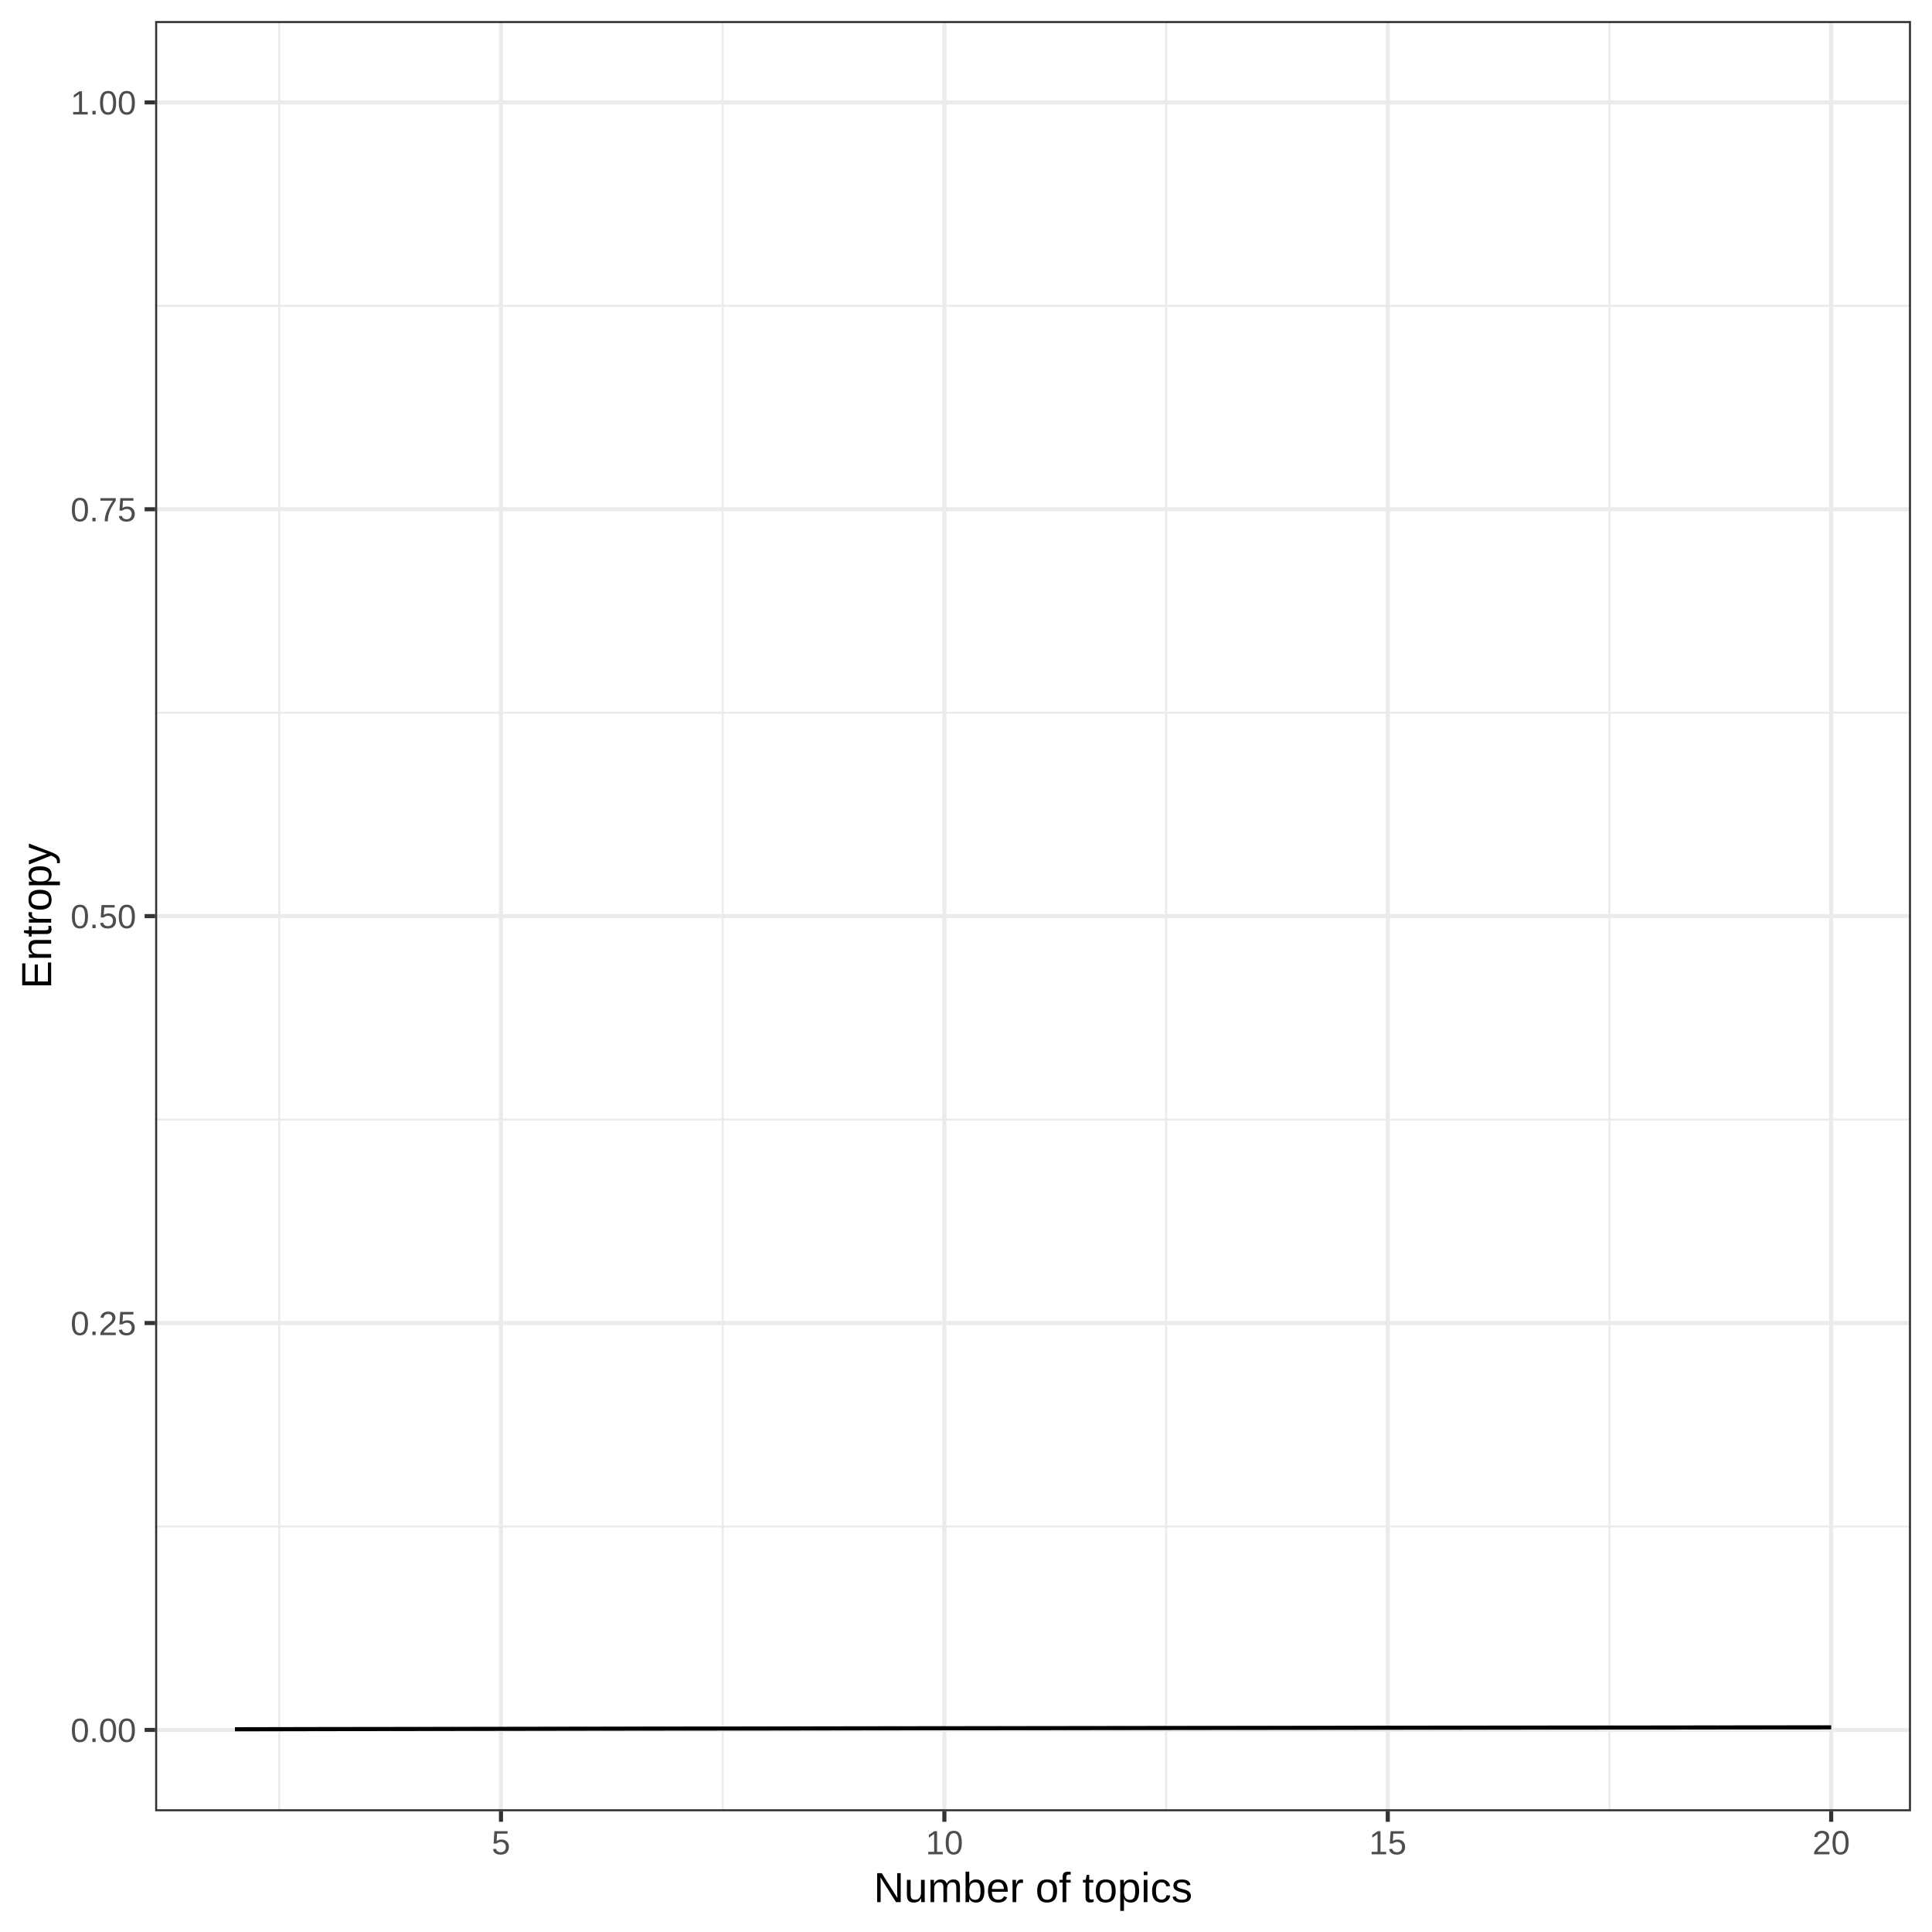
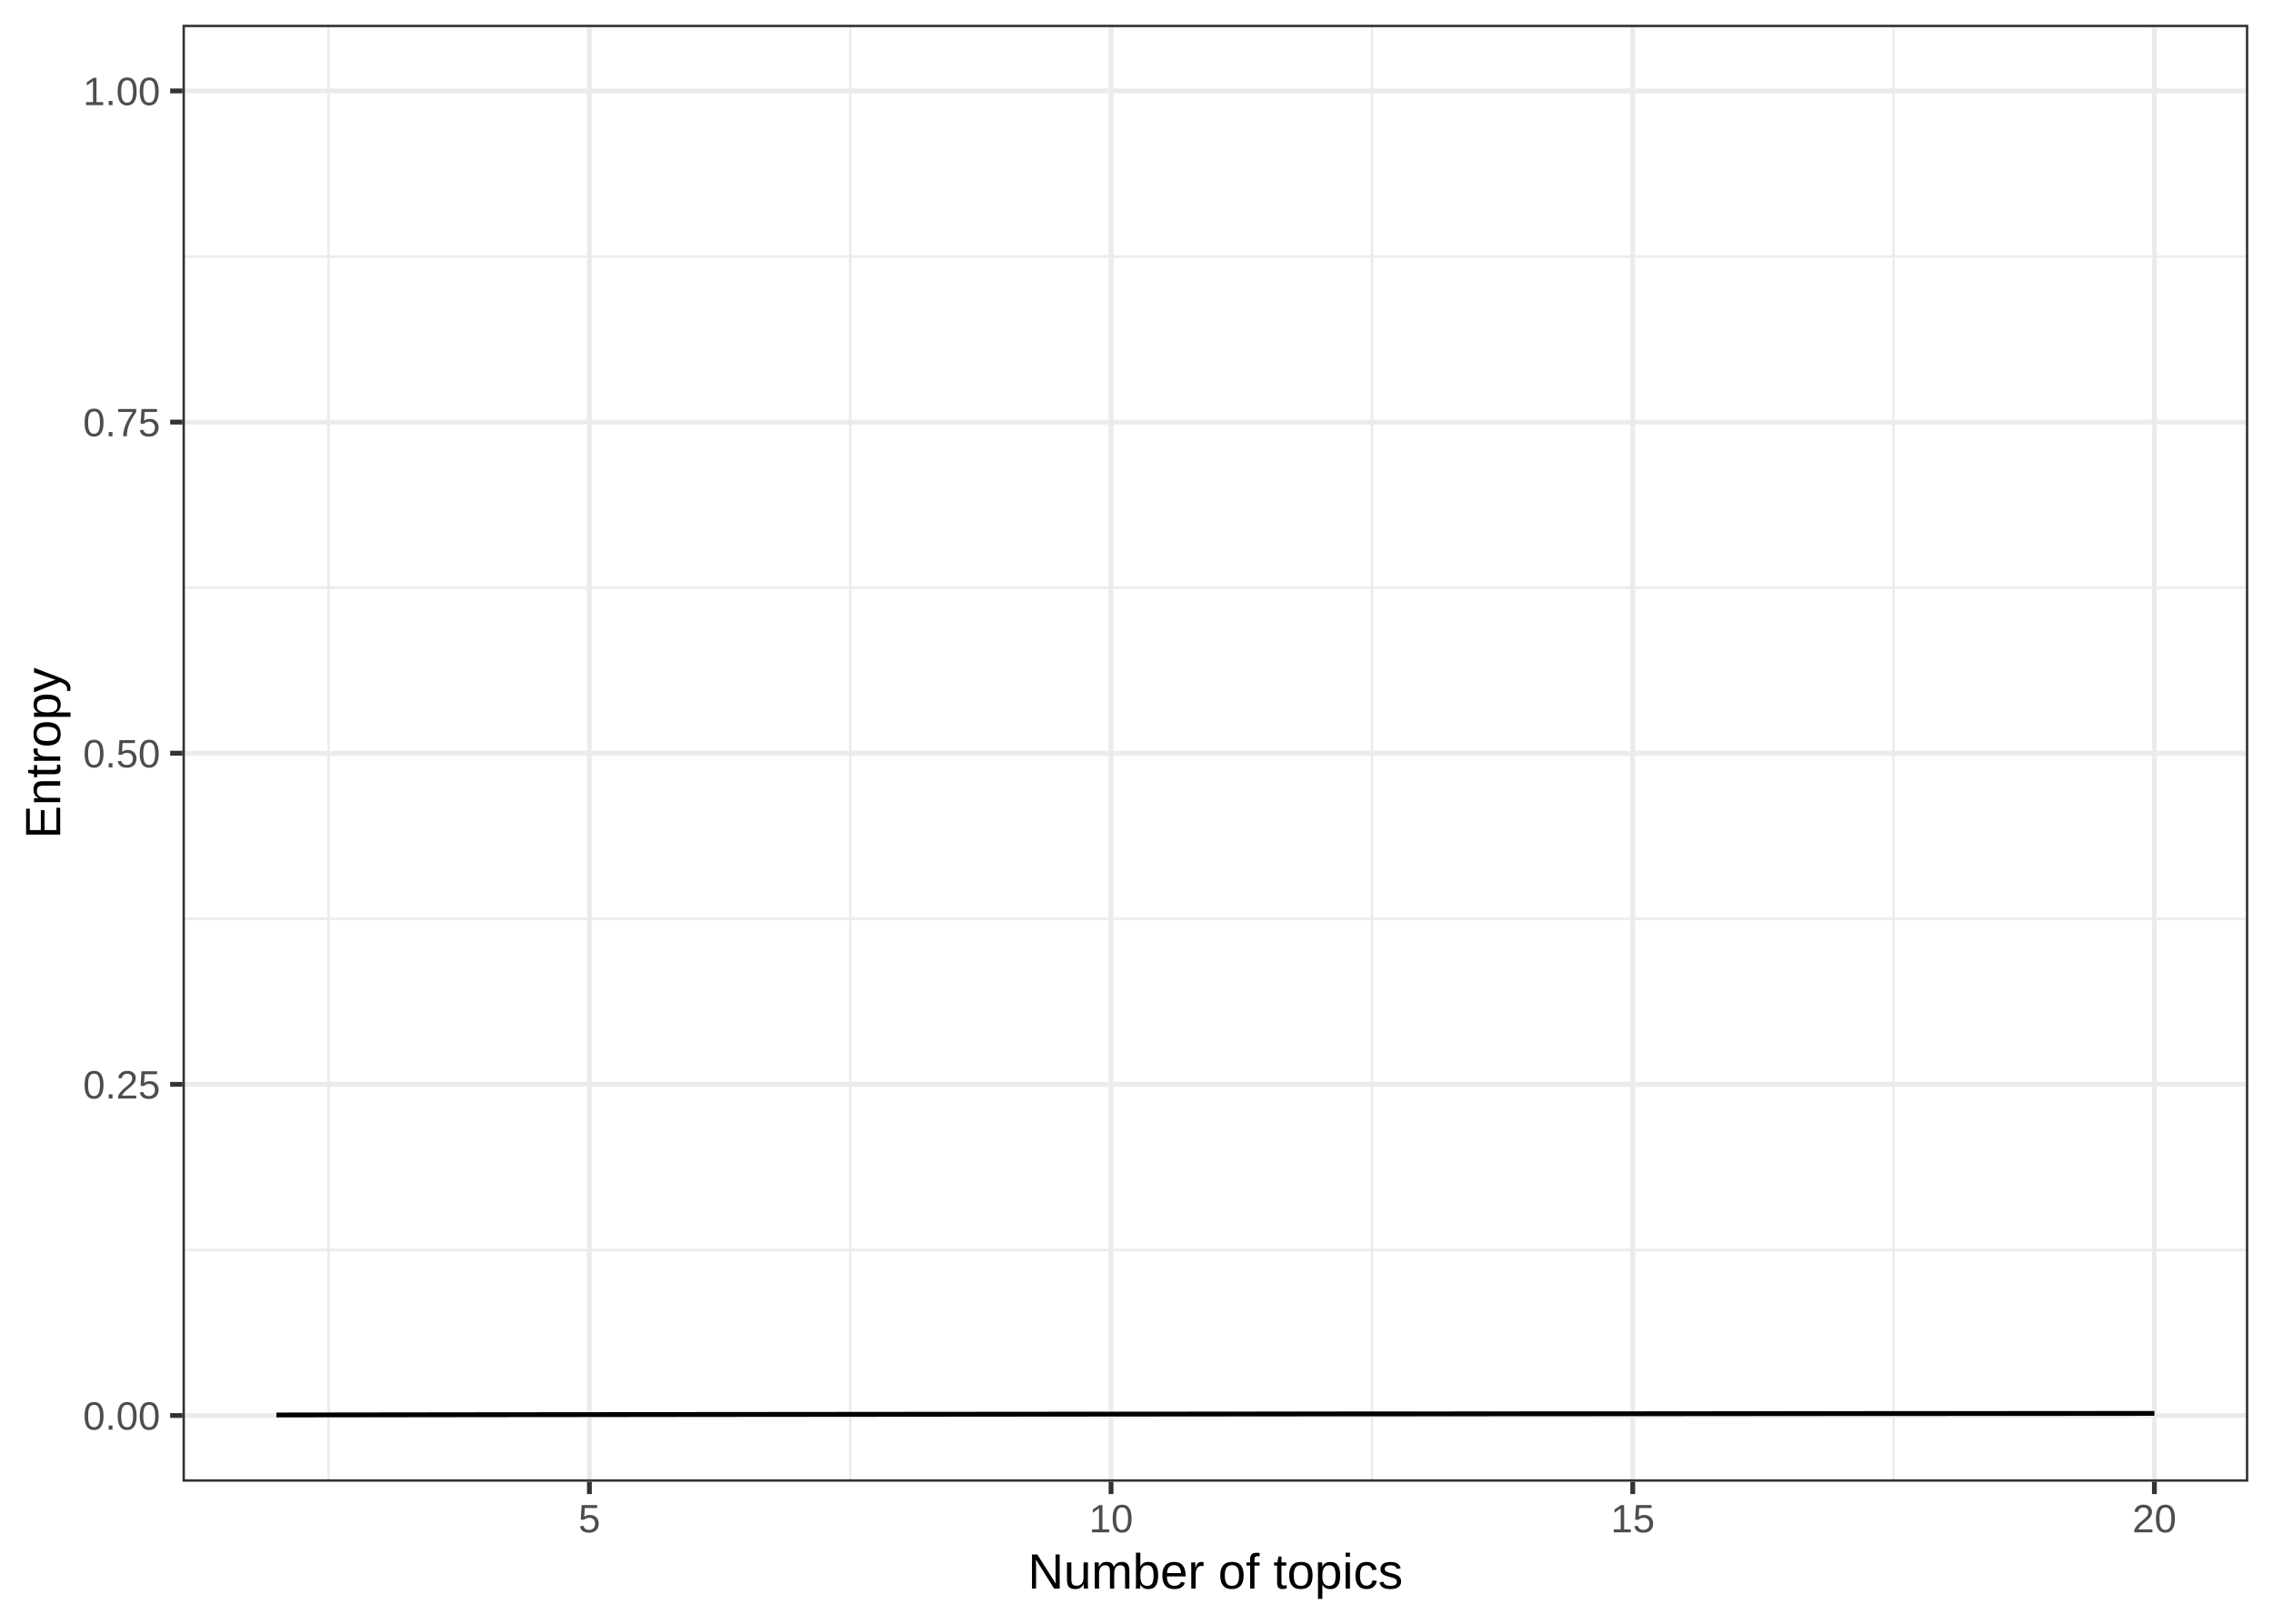
- <svg xmlns="http://www.w3.org/2000/svg" viewBox="0 0 504.00 504.00">
+ <svg xmlns="http://www.w3.org/2000/svg" viewBox="0 0 504.00 360.00">
  <defs>
    <style type="text/css">
    line, polyline, polygon, path, rect, circle {
      fill: none;
      stroke: #000000;
      stroke-linecap: round;
      stroke-linejoin: round;
      stroke-miterlimit: 10.00;
    }
  </style>
  </defs>
  <rect width="100%" height="100%" style="stroke: none; fill: #FFFFFF;" />
-   <rect x="0.00" y="0.00" width="504.00" height="504.00" style="stroke-width: 1.07; stroke: #FFFFFF; fill: #FFFFFF;" />
+   <rect x="0.00" y="0.00" width="504.00" height="360.00" style="stroke-width: 1.07; stroke: #FFFFFF; fill: #FFFFFF;" />
  <defs>
-     <clipPath id="cpNDAuNDd8NDk4LjUyfDQ3Mi41MXw1LjQ4">
-       <rect x="40.47" y="5.48" width="458.05" height="467.03" />
+     <clipPath id="cpNDAuNDd8NDk4LjUyfDMyOC41MXw1LjQ4">
+       <rect x="40.47" y="5.48" width="458.05" height="323.03" />
    </clipPath>
  </defs>
-   <rect x="40.47" y="5.48" width="458.05" height="467.03" style="stroke-width: 1.07; stroke: none; fill: #FFFFFF;" clip-path="url(#cpNDAuNDd8NDk4LjUyfDQ3Mi41MXw1LjQ4)" />
-   <polyline points="40.47,398.21 498.52,398.21 " style="stroke-width: 0.53; stroke: #EBEBEB; stroke-linecap: butt;" clip-path="url(#cpNDAuNDd8NDk4LjUyfDQ3Mi41MXw1LjQ4)" />
-   <polyline points="40.47,292.07 498.52,292.07 " style="stroke-width: 0.53; stroke: #EBEBEB; stroke-linecap: butt;" clip-path="url(#cpNDAuNDd8NDk4LjUyfDQ3Mi41MXw1LjQ4)" />
-   <polyline points="40.47,185.92 498.52,185.92 " style="stroke-width: 0.53; stroke: #EBEBEB; stroke-linecap: butt;" clip-path="url(#cpNDAuNDd8NDk4LjUyfDQ3Mi41MXw1LjQ4)" />
-   <polyline points="40.47,79.78 498.52,79.78 " style="stroke-width: 0.53; stroke: #EBEBEB; stroke-linecap: butt;" clip-path="url(#cpNDAuNDd8NDk4LjUyfDQ3Mi41MXw1LjQ4)" />
-   <polyline points="72.85,472.51 72.85,5.48 " style="stroke-width: 0.53; stroke: #EBEBEB; stroke-linecap: butt;" clip-path="url(#cpNDAuNDd8NDk4LjUyfDQ3Mi41MXw1LjQ4)" />
-   <polyline points="188.52,472.51 188.52,5.48 " style="stroke-width: 0.53; stroke: #EBEBEB; stroke-linecap: butt;" clip-path="url(#cpNDAuNDd8NDk4LjUyfDQ3Mi41MXw1LjQ4)" />
-   <polyline points="304.19,472.51 304.19,5.48 " style="stroke-width: 0.53; stroke: #EBEBEB; stroke-linecap: butt;" clip-path="url(#cpNDAuNDd8NDk4LjUyfDQ3Mi41MXw1LjQ4)" />
-   <polyline points="419.86,472.51 419.86,5.48 " style="stroke-width: 0.53; stroke: #EBEBEB; stroke-linecap: butt;" clip-path="url(#cpNDAuNDd8NDk4LjUyfDQ3Mi41MXw1LjQ4)" />
-   <polyline points="40.47,451.28 498.52,451.28 " style="stroke-width: 1.07; stroke: #EBEBEB; stroke-linecap: butt;" clip-path="url(#cpNDAuNDd8NDk4LjUyfDQ3Mi41MXw1LjQ4)" />
-   <polyline points="40.47,345.14 498.52,345.14 " style="stroke-width: 1.07; stroke: #EBEBEB; stroke-linecap: butt;" clip-path="url(#cpNDAuNDd8NDk4LjUyfDQ3Mi41MXw1LjQ4)" />
-   <polyline points="40.47,238.99 498.52,238.99 " style="stroke-width: 1.07; stroke: #EBEBEB; stroke-linecap: butt;" clip-path="url(#cpNDAuNDd8NDk4LjUyfDQ3Mi41MXw1LjQ4)" />
-   <polyline points="40.47,132.85 498.52,132.85 " style="stroke-width: 1.07; stroke: #EBEBEB; stroke-linecap: butt;" clip-path="url(#cpNDAuNDd8NDk4LjUyfDQ3Mi41MXw1LjQ4)" />
-   <polyline points="40.47,26.71 498.52,26.71 " style="stroke-width: 1.07; stroke: #EBEBEB; stroke-linecap: butt;" clip-path="url(#cpNDAuNDd8NDk4LjUyfDQ3Mi41MXw1LjQ4)" />
-   <polyline points="130.69,472.51 130.69,5.48 " style="stroke-width: 1.07; stroke: #EBEBEB; stroke-linecap: butt;" clip-path="url(#cpNDAuNDd8NDk4LjUyfDQ3Mi41MXw1LjQ4)" />
-   <polyline points="246.36,472.51 246.36,5.48 " style="stroke-width: 1.07; stroke: #EBEBEB; stroke-linecap: butt;" clip-path="url(#cpNDAuNDd8NDk4LjUyfDQ3Mi41MXw1LjQ4)" />
-   <polyline points="362.03,472.51 362.03,5.48 " style="stroke-width: 1.07; stroke: #EBEBEB; stroke-linecap: butt;" clip-path="url(#cpNDAuNDd8NDk4LjUyfDQ3Mi41MXw1LjQ4)" />
-   <polyline points="477.70,472.51 477.70,5.48 " style="stroke-width: 1.07; stroke: #EBEBEB; stroke-linecap: butt;" clip-path="url(#cpNDAuNDd8NDk4LjUyfDQ3Mi41MXw1LjQ4)" />
-   <polyline points="61.29,451.11 84.42,451.06 107.56,451.03 130.69,451.00 153.82,450.96 176.96,450.93 200.09,450.91 223.23,450.87 246.36,450.84 269.49,450.82 292.63,450.79 315.76,450.76 338.90,450.74 362.03,450.71 385.16,450.69 408.30,450.67 431.43,450.66 454.57,450.63 477.70,450.61 " style="stroke-width: 1.07; stroke-linecap: butt;" clip-path="url(#cpNDAuNDd8NDk4LjUyfDQ3Mi41MXw1LjQ4)" />
-   <rect x="40.47" y="5.48" width="458.05" height="467.03" style="stroke-width: 1.07; stroke: #333333;" clip-path="url(#cpNDAuNDd8NDk4LjUyfDQ3Mi41MXw1LjQ4)" />
+   <rect x="40.47" y="5.48" width="458.05" height="323.03" style="stroke-width: 1.07; stroke: none; fill: #FFFFFF;" clip-path="url(#cpNDAuNDd8NDk4LjUyfDMyOC41MXw1LjQ4)" />
+   <polyline points="40.47,277.12 498.52,277.12 " style="stroke-width: 0.53; stroke: #EBEBEB; stroke-linecap: butt;" clip-path="url(#cpNDAuNDd8NDk4LjUyfDMyOC41MXw1LjQ4)" />
+   <polyline points="40.47,203.70 498.52,203.70 " style="stroke-width: 0.53; stroke: #EBEBEB; stroke-linecap: butt;" clip-path="url(#cpNDAuNDd8NDk4LjUyfDMyOC41MXw1LjQ4)" />
+   <polyline points="40.47,130.29 498.52,130.29 " style="stroke-width: 0.53; stroke: #EBEBEB; stroke-linecap: butt;" clip-path="url(#cpNDAuNDd8NDk4LjUyfDMyOC41MXw1LjQ4)" />
+   <polyline points="40.47,56.87 498.52,56.87 " style="stroke-width: 0.53; stroke: #EBEBEB; stroke-linecap: butt;" clip-path="url(#cpNDAuNDd8NDk4LjUyfDMyOC41MXw1LjQ4)" />
+   <polyline points="72.85,328.51 72.85,5.48 " style="stroke-width: 0.53; stroke: #EBEBEB; stroke-linecap: butt;" clip-path="url(#cpNDAuNDd8NDk4LjUyfDMyOC41MXw1LjQ4)" />
+   <polyline points="188.52,328.51 188.52,5.48 " style="stroke-width: 0.53; stroke: #EBEBEB; stroke-linecap: butt;" clip-path="url(#cpNDAuNDd8NDk4LjUyfDMyOC41MXw1LjQ4)" />
+   <polyline points="304.19,328.51 304.19,5.48 " style="stroke-width: 0.53; stroke: #EBEBEB; stroke-linecap: butt;" clip-path="url(#cpNDAuNDd8NDk4LjUyfDMyOC41MXw1LjQ4)" />
+   <polyline points="419.86,328.51 419.86,5.48 " style="stroke-width: 0.53; stroke: #EBEBEB; stroke-linecap: butt;" clip-path="url(#cpNDAuNDd8NDk4LjUyfDMyOC41MXw1LjQ4)" />
+   <polyline points="40.47,313.83 498.52,313.83 " style="stroke-width: 1.07; stroke: #EBEBEB; stroke-linecap: butt;" clip-path="url(#cpNDAuNDd8NDk4LjUyfDMyOC41MXw1LjQ4)" />
+   <polyline points="40.47,240.41 498.52,240.41 " style="stroke-width: 1.07; stroke: #EBEBEB; stroke-linecap: butt;" clip-path="url(#cpNDAuNDd8NDk4LjUyfDMyOC41MXw1LjQ4)" />
+   <polyline points="40.47,166.99 498.52,166.99 " style="stroke-width: 1.07; stroke: #EBEBEB; stroke-linecap: butt;" clip-path="url(#cpNDAuNDd8NDk4LjUyfDMyOC41MXw1LjQ4)" />
+   <polyline points="40.47,93.58 498.52,93.58 " style="stroke-width: 1.07; stroke: #EBEBEB; stroke-linecap: butt;" clip-path="url(#cpNDAuNDd8NDk4LjUyfDMyOC41MXw1LjQ4)" />
+   <polyline points="40.47,20.16 498.52,20.16 " style="stroke-width: 1.07; stroke: #EBEBEB; stroke-linecap: butt;" clip-path="url(#cpNDAuNDd8NDk4LjUyfDMyOC41MXw1LjQ4)" />
+   <polyline points="130.69,328.51 130.69,5.48 " style="stroke-width: 1.07; stroke: #EBEBEB; stroke-linecap: butt;" clip-path="url(#cpNDAuNDd8NDk4LjUyfDMyOC41MXw1LjQ4)" />
+   <polyline points="246.36,328.51 246.36,5.48 " style="stroke-width: 1.07; stroke: #EBEBEB; stroke-linecap: butt;" clip-path="url(#cpNDAuNDd8NDk4LjUyfDMyOC41MXw1LjQ4)" />
+   <polyline points="362.03,328.51 362.03,5.48 " style="stroke-width: 1.07; stroke: #EBEBEB; stroke-linecap: butt;" clip-path="url(#cpNDAuNDd8NDk4LjUyfDMyOC41MXw1LjQ4)" />
+   <polyline points="477.70,328.51 477.70,5.48 " style="stroke-width: 1.07; stroke: #EBEBEB; stroke-linecap: butt;" clip-path="url(#cpNDAuNDd8NDk4LjUyfDMyOC41MXw1LjQ4)" />
+   <polyline points="61.29,313.71 84.42,313.68 107.56,313.65 130.69,313.63 153.82,313.60 176.96,313.58 200.09,313.56 223.23,313.54 246.36,313.52 269.49,313.50 292.63,313.48 315.76,313.47 338.90,313.45 362.03,313.44 385.16,313.42 408.30,313.40 431.43,313.39 454.57,313.38 477.70,313.36 " style="stroke-width: 1.07; stroke-linecap: butt;" clip-path="url(#cpNDAuNDd8NDk4LjUyfDMyOC41MXw1LjQ4)" />
+   <rect x="40.47" y="5.48" width="458.05" height="323.03" style="stroke-width: 1.07; stroke: #333333;" clip-path="url(#cpNDAuNDd8NDk4LjUyfDMyOC41MXw1LjQ4)" />
  <defs>
-     <clipPath id="cpMC4wMHw1MDQuMDB8NTA0LjAwfDAuMDA=">
-       <rect x="0.00" y="0.00" width="504.00" height="504.00" />
+     <clipPath id="cpMC4wMHw1MDQuMDB8MzYwLjAwfDAuMDA=">
+       <rect x="0.00" y="0.00" width="504.00" height="360.00" />
    </clipPath>
  </defs>
-   <g clip-path="url(#cpMC4wMHw1MDQuMDB8NTA0LjAwfDAuMDA=)">
-     <text x="18.41" y="454.43" style="font-size: 8.80px; fill: #4D4D4D; font-family: Arial;" textLength="17.13px" lengthAdjust="spacingAndGlyphs">0.00</text>
+   <g clip-path="url(#cpMC4wMHw1MDQuMDB8MzYwLjAwfDAuMDA=)">
+     <text x="18.41" y="316.98" style="font-size: 8.80px; fill: #4D4D4D; font-family: Arial;" textLength="17.13px" lengthAdjust="spacingAndGlyphs">0.00</text>
  </g>
-   <g clip-path="url(#cpMC4wMHw1MDQuMDB8NTA0LjAwfDAuMDA=)">
-     <text x="18.41" y="348.29" style="font-size: 8.80px; fill: #4D4D4D; font-family: Arial;" textLength="17.13px" lengthAdjust="spacingAndGlyphs">0.25</text>
+   <g clip-path="url(#cpMC4wMHw1MDQuMDB8MzYwLjAwfDAuMDA=)">
+     <text x="18.41" y="243.56" style="font-size: 8.80px; fill: #4D4D4D; font-family: Arial;" textLength="17.13px" lengthAdjust="spacingAndGlyphs">0.25</text>
  </g>
-   <g clip-path="url(#cpMC4wMHw1MDQuMDB8NTA0LjAwfDAuMDA=)">
-     <text x="18.41" y="242.14" style="font-size: 8.80px; fill: #4D4D4D; font-family: Arial;" textLength="17.13px" lengthAdjust="spacingAndGlyphs">0.50</text>
+   <g clip-path="url(#cpMC4wMHw1MDQuMDB8MzYwLjAwfDAuMDA=)">
+     <text x="18.41" y="170.14" style="font-size: 8.80px; fill: #4D4D4D; font-family: Arial;" textLength="17.13px" lengthAdjust="spacingAndGlyphs">0.50</text>
  </g>
-   <g clip-path="url(#cpMC4wMHw1MDQuMDB8NTA0LjAwfDAuMDA=)">
-     <text x="18.41" y="136.00" style="font-size: 8.80px; fill: #4D4D4D; font-family: Arial;" textLength="17.13px" lengthAdjust="spacingAndGlyphs">0.75</text>
+   <g clip-path="url(#cpMC4wMHw1MDQuMDB8MzYwLjAwfDAuMDA=)">
+     <text x="18.41" y="96.73" style="font-size: 8.80px; fill: #4D4D4D; font-family: Arial;" textLength="17.13px" lengthAdjust="spacingAndGlyphs">0.75</text>
  </g>
-   <g clip-path="url(#cpMC4wMHw1MDQuMDB8NTA0LjAwfDAuMDA=)">
-     <text x="18.41" y="29.86" style="font-size: 8.80px; fill: #4D4D4D; font-family: Arial;" textLength="17.13px" lengthAdjust="spacingAndGlyphs">1.00</text>
+   <g clip-path="url(#cpMC4wMHw1MDQuMDB8MzYwLjAwfDAuMDA=)">
+     <text x="18.41" y="23.31" style="font-size: 8.80px; fill: #4D4D4D; font-family: Arial;" textLength="17.13px" lengthAdjust="spacingAndGlyphs">1.00</text>
  </g>
-   <polyline points="37.73,451.28 40.47,451.28 " style="stroke-width: 1.07; stroke: #333333; stroke-linecap: butt;" clip-path="url(#cpMC4wMHw1MDQuMDB8NTA0LjAwfDAuMDA=)" />
-   <polyline points="37.73,345.14 40.47,345.14 " style="stroke-width: 1.07; stroke: #333333; stroke-linecap: butt;" clip-path="url(#cpMC4wMHw1MDQuMDB8NTA0LjAwfDAuMDA=)" />
-   <polyline points="37.73,238.99 40.47,238.99 " style="stroke-width: 1.07; stroke: #333333; stroke-linecap: butt;" clip-path="url(#cpMC4wMHw1MDQuMDB8NTA0LjAwfDAuMDA=)" />
-   <polyline points="37.73,132.85 40.47,132.85 " style="stroke-width: 1.07; stroke: #333333; stroke-linecap: butt;" clip-path="url(#cpMC4wMHw1MDQuMDB8NTA0LjAwfDAuMDA=)" />
-   <polyline points="37.73,26.71 40.47,26.71 " style="stroke-width: 1.07; stroke: #333333; stroke-linecap: butt;" clip-path="url(#cpMC4wMHw1MDQuMDB8NTA0LjAwfDAuMDA=)" />
-   <polyline points="130.69,475.25 130.69,472.51 " style="stroke-width: 1.07; stroke: #333333; stroke-linecap: butt;" clip-path="url(#cpMC4wMHw1MDQuMDB8NTA0LjAwfDAuMDA=)" />
-   <polyline points="246.36,475.25 246.36,472.51 " style="stroke-width: 1.07; stroke: #333333; stroke-linecap: butt;" clip-path="url(#cpMC4wMHw1MDQuMDB8NTA0LjAwfDAuMDA=)" />
-   <polyline points="362.03,475.25 362.03,472.51 " style="stroke-width: 1.07; stroke: #333333; stroke-linecap: butt;" clip-path="url(#cpMC4wMHw1MDQuMDB8NTA0LjAwfDAuMDA=)" />
-   <polyline points="477.70,475.25 477.70,472.51 " style="stroke-width: 1.07; stroke: #333333; stroke-linecap: butt;" clip-path="url(#cpMC4wMHw1MDQuMDB8NTA0LjAwfDAuMDA=)" />
-   <g clip-path="url(#cpMC4wMHw1MDQuMDB8NTA0LjAwfDAuMDA=)">
-     <text x="128.24" y="483.74" style="font-size: 8.80px; fill: #4D4D4D; font-family: Arial;" textLength="4.89px" lengthAdjust="spacingAndGlyphs">5</text>
+   <polyline points="37.73,313.83 40.47,313.83 " style="stroke-width: 1.07; stroke: #333333; stroke-linecap: butt;" clip-path="url(#cpMC4wMHw1MDQuMDB8MzYwLjAwfDAuMDA=)" />
+   <polyline points="37.73,240.41 40.47,240.41 " style="stroke-width: 1.07; stroke: #333333; stroke-linecap: butt;" clip-path="url(#cpMC4wMHw1MDQuMDB8MzYwLjAwfDAuMDA=)" />
+   <polyline points="37.73,166.99 40.47,166.99 " style="stroke-width: 1.07; stroke: #333333; stroke-linecap: butt;" clip-path="url(#cpMC4wMHw1MDQuMDB8MzYwLjAwfDAuMDA=)" />
+   <polyline points="37.73,93.58 40.47,93.58 " style="stroke-width: 1.07; stroke: #333333; stroke-linecap: butt;" clip-path="url(#cpMC4wMHw1MDQuMDB8MzYwLjAwfDAuMDA=)" />
+   <polyline points="37.73,20.16 40.47,20.16 " style="stroke-width: 1.07; stroke: #333333; stroke-linecap: butt;" clip-path="url(#cpMC4wMHw1MDQuMDB8MzYwLjAwfDAuMDA=)" />
+   <polyline points="130.69,331.25 130.69,328.51 " style="stroke-width: 1.07; stroke: #333333; stroke-linecap: butt;" clip-path="url(#cpMC4wMHw1MDQuMDB8MzYwLjAwfDAuMDA=)" />
+   <polyline points="246.36,331.25 246.36,328.51 " style="stroke-width: 1.07; stroke: #333333; stroke-linecap: butt;" clip-path="url(#cpMC4wMHw1MDQuMDB8MzYwLjAwfDAuMDA=)" />
+   <polyline points="362.03,331.25 362.03,328.51 " style="stroke-width: 1.07; stroke: #333333; stroke-linecap: butt;" clip-path="url(#cpMC4wMHw1MDQuMDB8MzYwLjAwfDAuMDA=)" />
+   <polyline points="477.70,331.25 477.70,328.51 " style="stroke-width: 1.07; stroke: #333333; stroke-linecap: butt;" clip-path="url(#cpMC4wMHw1MDQuMDB8MzYwLjAwfDAuMDA=)" />
+   <g clip-path="url(#cpMC4wMHw1MDQuMDB8MzYwLjAwfDAuMDA=)">
+     <text x="128.24" y="339.74" style="font-size: 8.80px; fill: #4D4D4D; font-family: Arial;" textLength="4.89px" lengthAdjust="spacingAndGlyphs">5</text>
  </g>
-   <g clip-path="url(#cpMC4wMHw1MDQuMDB8NTA0LjAwfDAuMDA=)">
-     <text x="241.47" y="483.74" style="font-size: 8.80px; fill: #4D4D4D; font-family: Arial;" textLength="9.79px" lengthAdjust="spacingAndGlyphs">10</text>
+   <g clip-path="url(#cpMC4wMHw1MDQuMDB8MzYwLjAwfDAuMDA=)">
+     <text x="241.47" y="339.74" style="font-size: 8.80px; fill: #4D4D4D; font-family: Arial;" textLength="9.79px" lengthAdjust="spacingAndGlyphs">10</text>
  </g>
-   <g clip-path="url(#cpMC4wMHw1MDQuMDB8NTA0LjAwfDAuMDA=)">
-     <text x="357.14" y="483.74" style="font-size: 8.80px; fill: #4D4D4D; font-family: Arial;" textLength="9.79px" lengthAdjust="spacingAndGlyphs">15</text>
+   <g clip-path="url(#cpMC4wMHw1MDQuMDB8MzYwLjAwfDAuMDA=)">
+     <text x="357.14" y="339.74" style="font-size: 8.80px; fill: #4D4D4D; font-family: Arial;" textLength="9.79px" lengthAdjust="spacingAndGlyphs">15</text>
  </g>
-   <g clip-path="url(#cpMC4wMHw1MDQuMDB8NTA0LjAwfDAuMDA=)">
-     <text x="472.81" y="483.74" style="font-size: 8.80px; fill: #4D4D4D; font-family: Arial;" textLength="9.79px" lengthAdjust="spacingAndGlyphs">20</text>
+   <g clip-path="url(#cpMC4wMHw1MDQuMDB8MzYwLjAwfDAuMDA=)">
+     <text x="472.81" y="339.74" style="font-size: 8.80px; fill: #4D4D4D; font-family: Arial;" textLength="9.79px" lengthAdjust="spacingAndGlyphs">20</text>
  </g>
-   <g clip-path="url(#cpMC4wMHw1MDQuMDB8NTA0LjAwfDAuMDA=)">
-     <text x="227.92" y="496.21" style="font-size: 11.00px; font-family: Arial;" textLength="83.14px" lengthAdjust="spacingAndGlyphs">Number of topics</text>
+   <g clip-path="url(#cpMC4wMHw1MDQuMDB8MzYwLjAwfDAuMDA=)">
+     <text x="227.92" y="352.21" style="font-size: 11.00px; font-family: Arial;" textLength="83.14px" lengthAdjust="spacingAndGlyphs">Number of topics</text>
  </g>
-   <g clip-path="url(#cpMC4wMHw1MDQuMDB8NTA0LjAwfDAuMDA=)">
-     <text transform="translate(13.35,257.95) rotate(-90)" style="font-size: 11.00px; font-family: Arial;" textLength="37.91px" lengthAdjust="spacingAndGlyphs">Entropy</text>
+   <g clip-path="url(#cpMC4wMHw1MDQuMDB8MzYwLjAwfDAuMDA=)">
+     <text transform="translate(13.35,185.95) rotate(-90)" style="font-size: 11.00px; font-family: Arial;" textLength="37.91px" lengthAdjust="spacingAndGlyphs">Entropy</text>
  </g>
</svg>
